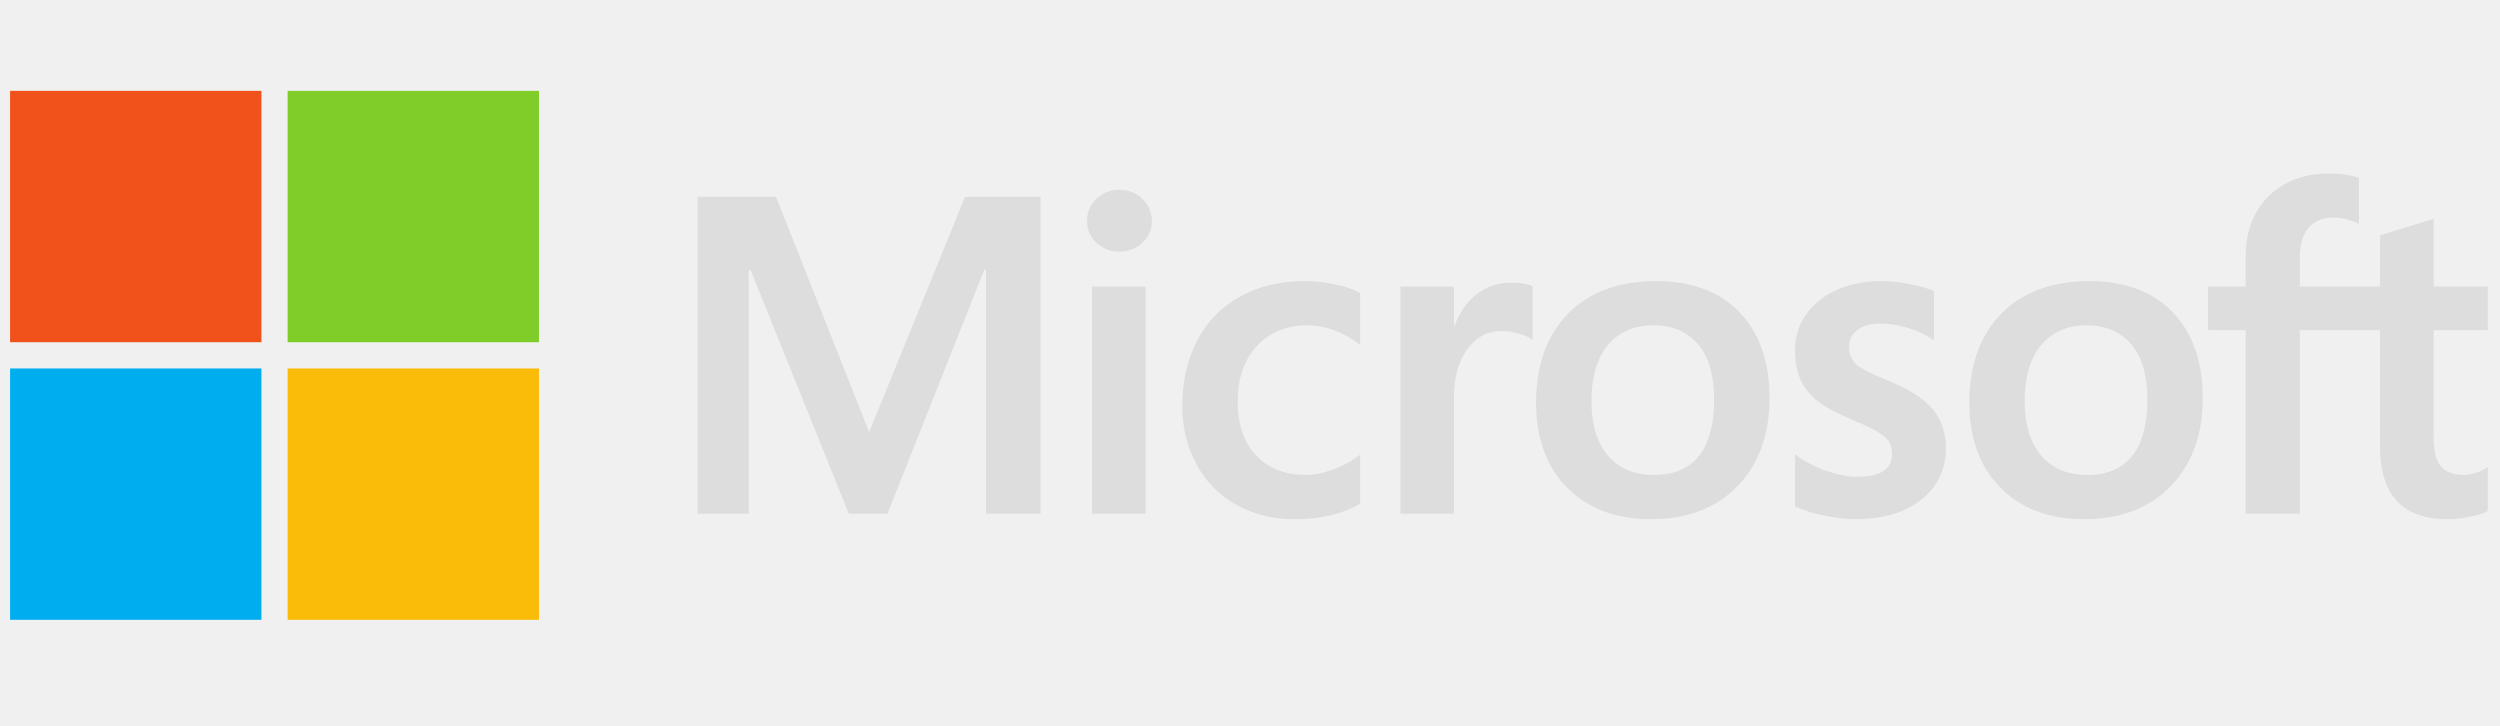
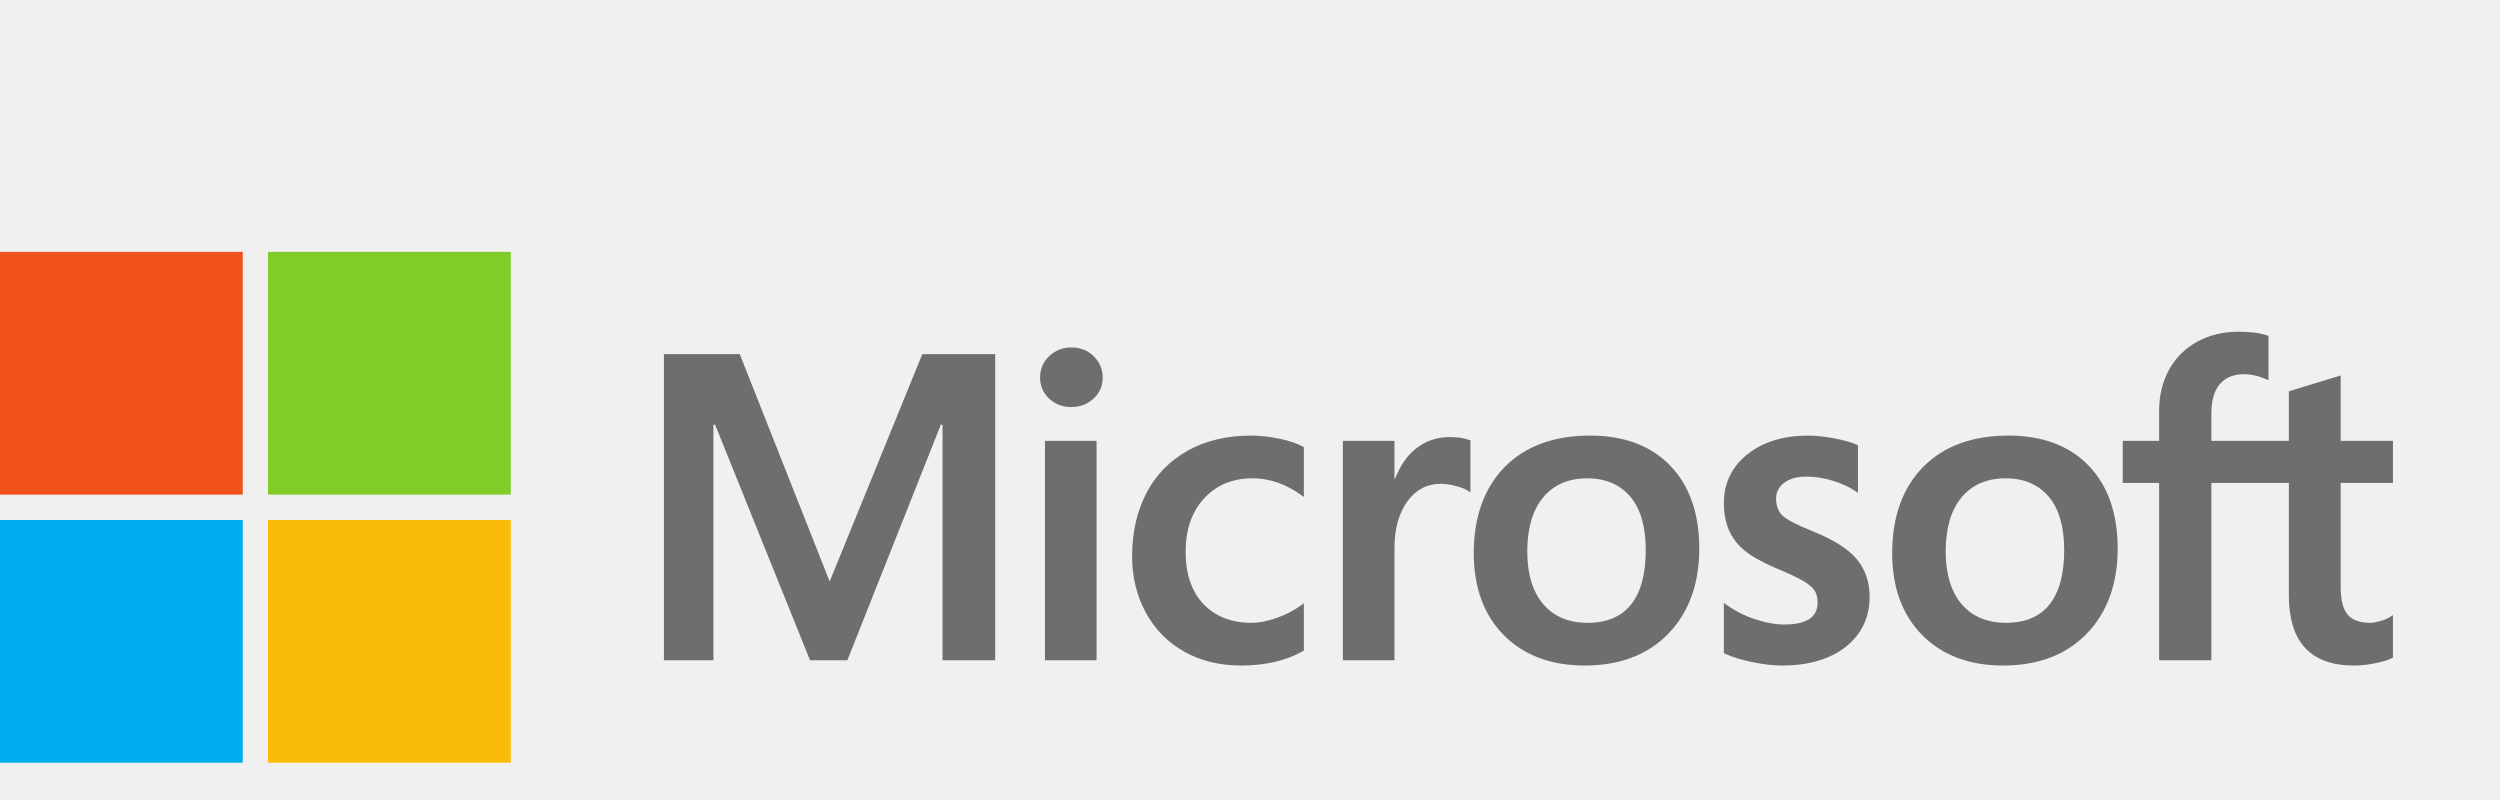
- <svg xmlns="http://www.w3.org/2000/svg" width="124" height="36" viewBox="0 0 124 36" fill="none">
-   <g clip-path="url(#clip0_39_3905)">
-     <path d="M123.393 16.375V14.214H120.71V10.854L120.619 10.882L118.098 11.653L118.049 11.668V14.214H114.07V12.796C114.07 12.136 114.218 11.63 114.509 11.293C114.798 10.96 115.211 10.791 115.738 10.791C116.117 10.791 116.51 10.88 116.904 11.056L117.003 11.101V8.824L116.957 8.807C116.588 8.675 116.087 8.608 115.466 8.608C114.683 8.608 113.972 8.779 113.352 9.116C112.731 9.454 112.243 9.937 111.901 10.551C111.56 11.164 111.387 11.871 111.387 12.655V14.214H109.518V16.375H111.387V25.48H114.07V16.375H118.049V22.162C118.049 24.544 119.173 25.752 121.389 25.752C121.754 25.752 122.137 25.709 122.529 25.626C122.927 25.54 123.199 25.454 123.358 25.363L123.394 25.342V23.161L123.284 23.233C123.139 23.33 122.958 23.409 122.745 23.468C122.531 23.528 122.353 23.558 122.215 23.558C121.696 23.558 121.312 23.418 121.073 23.142C120.832 22.863 120.71 22.376 120.71 21.694V16.375H123.393ZM103.527 23.558C102.553 23.558 101.786 23.236 101.245 22.6C100.7 21.96 100.424 21.049 100.424 19.891C100.424 18.696 100.7 17.761 101.245 17.111C101.786 16.465 102.547 16.137 103.505 16.137C104.435 16.137 105.176 16.45 105.706 17.068C106.239 17.69 106.51 18.617 106.51 19.826C106.51 21.049 106.256 21.989 105.754 22.618C105.256 23.241 104.507 23.558 103.527 23.558V23.558ZM103.646 13.943C101.789 13.943 100.313 14.487 99.261 15.561C98.21 16.634 97.677 18.12 97.677 19.977C97.677 21.741 98.197 23.16 99.223 24.194C100.25 25.228 101.647 25.752 103.375 25.752C105.176 25.752 106.622 25.2 107.673 24.111C108.725 23.024 109.258 21.552 109.258 19.738C109.258 17.947 108.758 16.517 107.771 15.491C106.784 14.463 105.396 13.943 103.646 13.943V13.943ZM93.351 13.943C92.087 13.943 91.042 14.266 90.243 14.903C89.44 15.544 89.032 16.385 89.032 17.403C89.032 17.932 89.121 18.401 89.293 18.8C89.468 19.2 89.737 19.552 90.095 19.847C90.451 20.14 90.999 20.447 91.726 20.759C92.337 21.011 92.793 21.224 93.082 21.391C93.365 21.555 93.566 21.721 93.679 21.881C93.79 22.039 93.845 22.254 93.845 22.52C93.845 23.277 93.279 23.645 92.112 23.645C91.68 23.645 91.186 23.555 90.646 23.377C90.109 23.201 89.602 22.945 89.144 22.615L89.032 22.535V25.118L89.073 25.137C89.453 25.313 89.931 25.46 90.495 25.577C91.058 25.693 91.57 25.752 92.014 25.752C93.386 25.752 94.49 25.427 95.296 24.786C96.107 24.141 96.518 23.28 96.518 22.227C96.518 21.468 96.296 20.817 95.86 20.292C95.427 19.771 94.675 19.292 93.627 18.87C92.792 18.534 92.257 18.256 92.036 18.043C91.823 17.836 91.715 17.544 91.715 17.175C91.715 16.847 91.849 16.584 92.122 16.372C92.398 16.158 92.782 16.05 93.264 16.05C93.711 16.05 94.168 16.12 94.623 16.259C95.078 16.397 95.477 16.582 95.81 16.809L95.92 16.884V14.434L95.878 14.416C95.57 14.284 95.165 14.171 94.672 14.08C94.182 13.989 93.738 13.943 93.351 13.943V13.943ZM82.039 23.558C81.065 23.558 80.297 23.236 79.756 22.6C79.212 21.96 78.936 21.049 78.936 19.891C78.936 18.696 79.212 17.761 79.757 17.111C80.298 16.465 81.058 16.137 82.017 16.137C82.947 16.137 83.687 16.45 84.218 17.068C84.751 17.69 85.022 18.617 85.022 19.826C85.022 21.049 84.767 21.989 84.266 22.618C83.767 23.241 83.018 23.558 82.039 23.558V23.558ZM82.158 13.943C80.3 13.943 78.824 14.487 77.773 15.561C76.721 16.634 76.188 18.12 76.188 19.977C76.188 21.742 76.709 23.16 77.735 24.194C78.761 25.228 80.158 25.752 81.886 25.752C83.687 25.752 85.133 25.2 86.185 24.111C87.236 23.024 87.769 21.552 87.769 19.738C87.769 17.947 87.269 16.517 86.283 15.491C85.296 14.463 83.908 13.943 82.158 13.943V13.943ZM72.115 16.165V14.214H69.465V25.48H72.115V19.717C72.115 18.737 72.338 17.932 72.776 17.324C73.209 16.723 73.786 16.419 74.49 16.419C74.729 16.419 74.997 16.458 75.287 16.536C75.574 16.613 75.782 16.697 75.905 16.786L76.016 16.867V14.195L75.973 14.176C75.727 14.072 75.377 14.019 74.936 14.019C74.27 14.019 73.674 14.233 73.163 14.654C72.715 15.024 72.391 15.532 72.144 16.165H72.115ZM64.72 13.943C63.504 13.943 62.419 14.203 61.497 14.717C60.573 15.232 59.858 15.968 59.371 16.903C58.887 17.836 58.641 18.925 58.641 20.141C58.641 21.205 58.88 22.182 59.351 23.043C59.822 23.905 60.489 24.58 61.334 25.048C62.177 25.515 63.152 25.752 64.231 25.752C65.491 25.752 66.566 25.5 67.428 25.004L67.463 24.984V22.556L67.352 22.637C66.961 22.922 66.525 23.149 66.055 23.312C65.587 23.476 65.159 23.558 64.785 23.558C63.745 23.558 62.91 23.233 62.304 22.592C61.697 21.949 61.389 21.047 61.389 19.912C61.389 18.77 61.71 17.845 62.343 17.163C62.974 16.482 63.81 16.137 64.829 16.137C65.7 16.137 66.549 16.432 67.352 17.014L67.463 17.095V14.537L67.427 14.516C67.125 14.347 66.713 14.208 66.201 14.102C65.691 13.996 65.193 13.943 64.72 13.943V13.943ZM56.816 14.214H54.166V25.48H56.816V14.214V14.214ZM55.518 9.415C55.082 9.415 54.702 9.563 54.389 9.858C54.075 10.153 53.916 10.524 53.916 10.963C53.916 11.394 54.073 11.759 54.384 12.046C54.693 12.332 55.075 12.478 55.518 12.478C55.962 12.478 56.345 12.332 56.657 12.047C56.972 11.759 57.132 11.394 57.132 10.963C57.132 10.54 56.976 10.172 56.67 9.869C56.365 9.568 55.977 9.415 55.518 9.415ZM48.906 13.383V25.48H51.611V9.76H47.867L43.109 21.436L38.492 9.76H34.597V25.48H37.138V13.382H37.225L42.101 25.48H44.019L48.819 13.383H48.906V13.383Z" fill="#DDDDDD" />
-     <path d="M12.967 16.974H0.5V4.507H12.967V16.974Z" fill="#F1511B" />
-     <path d="M26.732 16.974H14.266V4.507H26.732V16.974Z" fill="#80CC28" />
-     <path d="M12.966 30.743H0.5V18.276H12.966V30.743Z" fill="#00ADEF" />
-     <path d="M26.732 30.743H14.266V18.276H26.732V30.743Z" fill="#FBBC09" />
-   </g>
-   <defs>
-     <clipPath id="clip0_39_3905">
-       <rect width="123" height="36" fill="white" transform="translate(0.5)" />
-     </clipPath>
-   </defs>
+ <svg xmlns="http://www.w3.org/2000/svg" width="400" height="128" viewBox="0 0 1080 128">
+   <path d="M1033.746 99.838v-18.18h-22.576V53.395l-.76.234-21.205 6.488-.418.127v21.415h-33.469v-11.93c0-5.555 1.242-9.806 3.69-12.641 2.431-2.801 5.908-4.225 10.343-4.225 3.188 0 6.489.751 9.811 2.232l.833.372V36.321l-.392-.144c-3.099-1.114-7.314-1.675-12.539-1.675-6.585 0-12.568 1.433-17.786 4.273-5.221 2.844-9.328 6.904-12.205 12.066-2.867 5.156-4.322 11.111-4.322 17.701v13.116h-15.72v18.18h15.72v76.589h22.567V99.838h33.469v48.671c0 20.045 9.455 30.203 28.102 30.203 3.064 0 6.289-.359 9.582-1.062 3.352-.722 5.635-1.443 6.979-2.213l.297-.176v-18.348l-.918.607c-1.225.816-2.75 1.483-4.538 1.979-1.796.505-3.296.758-4.458.758-4.368 0-7.6-1.177-9.605-3.5-2.028-2.344-3.057-6.443-3.057-12.177V99.838h22.575zM866.635 160.26c-8.191 0-14.649-2.716-19.2-8.066-4.579-5.377-6.899-13.043-6.899-22.783 0-10.049 2.32-17.914 6.901-23.386 4.554-5.436 10.95-8.195 19.014-8.195 7.825 0 14.054 2.635 18.516 7.836 4.484 5.228 6.76 13.03 6.76 23.196 0 10.291-2.14 18.196-6.36 23.484-4.191 5.248-10.493 7.914-18.732 7.914m1.003-80.885c-15.627 0-28.039 4.579-36.889 13.61-8.844 9.032-13.328 21.531-13.328 37.153 0 14.838 4.377 26.773 13.011 35.468 8.634 8.698 20.384 13.104 34.921 13.104 15.148 0 27.313-4.643 36.159-13.799 8.845-9.146 13.326-21.527 13.326-36.784 0-15.07-4.205-27.094-12.502-35.731-8.301-8.641-19.977-13.021-34.698-13.021m-86.602 0c-10.63 0-19.423 2.719-26.14 8.08-6.758 5.393-10.186 12.466-10.186 21.025 0 4.449.74 8.401 2.196 11.753 1.465 3.363 3.732 6.324 6.744 8.809 2.989 2.465 7.603 5.047 13.717 7.674 5.14 2.115 8.973 3.904 11.408 5.314 2.38 1.382 4.069 2.771 5.023 4.124.927 1.324 1.397 3.136 1.397 5.372 0 6.367-4.768 9.465-14.579 9.465-3.639 0-7.79-.76-12.337-2.258a46.347 46.347 0 0 1-12.634-6.406l-.937-.672v21.727l.344.16c3.193 1.474 7.219 2.717 11.964 3.695 4.736.979 9.039 1.477 12.777 1.477 11.535 0 20.824-2.732 27.602-8.125 6.821-5.43 10.278-12.67 10.278-21.525 0-6.388-1.861-11.866-5.529-16.284-3.643-4.382-9.966-8.405-18.785-11.961-7.026-2.82-11.527-5.161-13.384-6.958-1.79-1.736-2.699-4.191-2.699-7.3 0-2.756 1.122-4.964 3.425-6.752 2.321-1.797 5.552-2.711 9.604-2.711 3.76 0 7.607.594 11.433 1.758 3.823 1.164 7.181 2.723 9.984 4.63l.922.63v-20.61l-.354-.152c-2.586-1.109-5.996-2.058-10.138-2.828-4.123-.765-7.863-1.151-11.116-1.151m-95.157 80.885c-8.189 0-14.649-2.716-19.199-8.066-4.58-5.377-6.896-13.041-6.896-22.783 0-10.049 2.319-17.914 6.901-23.386 4.55-5.436 10.945-8.195 19.013-8.195 7.822 0 14.051 2.635 18.514 7.836 4.485 5.228 6.76 13.03 6.76 23.196 0 10.291-2.141 18.196-6.361 23.484-4.191 5.248-10.49 7.914-18.732 7.914m1.006-80.885c-15.631 0-28.044 4.579-36.889 13.61-8.844 9.032-13.331 21.531-13.331 37.153 0 14.844 4.38 26.773 13.014 35.468 8.634 8.698 20.383 13.104 34.92 13.104 15.146 0 27.314-4.643 36.16-13.799 8.843-9.146 13.326-21.527 13.326-36.784 0-15.07-4.206-27.094-12.505-35.731-8.303-8.641-19.977-13.021-34.695-13.021M602.409 98.07V81.658h-22.292v94.767h22.292v-48.477c0-8.243 1.869-15.015 5.557-20.13 3.641-5.054 8.493-7.615 14.417-7.615 2.008 0 4.262.331 6.703.986 2.416.651 4.166 1.358 5.198 2.102l.937.679V81.496l-.361-.155c-2.076-.882-5.013-1.327-8.729-1.327-5.602 0-10.615 1.8-14.909 5.344-3.769 3.115-6.493 7.386-8.576 12.712h-.237zm-62.213-18.695c-10.227 0-19.349 2.193-27.108 6.516-7.775 4.333-13.788 10.519-17.879 18.385-4.073 7.847-6.141 17.013-6.141 27.235 0 8.954 2.005 17.171 5.968 24.413 3.965 7.254 9.577 12.929 16.681 16.865 7.094 3.931 15.293 5.924 24.371 5.924 10.594 0 19.639-2.118 26.891-6.295l.293-.168v-20.423l-.937.684c-3.285 2.393-6.956 4.303-10.906 5.679-3.94 1.375-7.532 2.07-10.682 2.07-8.747 0-15.769-2.737-20.866-8.133-5.108-5.403-7.698-12.99-7.698-22.537 0-9.607 2.701-17.389 8.024-23.131 5.307-5.725 12.342-8.629 20.908-8.629 7.327 0 14.467 2.481 21.222 7.381l.935.679V84.371l-.302-.17c-2.542-1.423-6.009-2.598-10.313-3.489-4.286-.889-8.478-1.337-12.461-1.337m-66.481 2.284h-22.292v94.766h22.292V81.659zm-10.918-40.371c-3.669 0-6.869 1.249-9.498 3.724-2.64 2.482-3.979 5.607-3.979 9.295 0 3.63 1.323 6.698 3.938 9.114 2.598 2.409 5.808 3.63 9.54 3.63 3.731 0 6.953-1.221 9.582-3.626 2.646-2.42 3.988-5.487 3.988-9.118 0-3.559-1.306-6.652-3.879-9.195-2.571-2.538-5.833-3.824-9.692-3.824m-55.62 33.379v101.758h22.75V44.189H398.44l-40.022 98.221-38.839-98.221H286.81v132.235h21.379V74.657h.734l41.013 101.768h16.134l40.373-101.758h.734z" fill="#706d6e" />
+   <path d="M104.868 104.868H0V0h104.868v104.868z" fill="#f1511b" />
+   <path d="M220.654 104.868H115.788V0h104.866v104.868z" fill="#80cc28" />
+   <path d="M104.865 220.695H0V115.828h104.865v104.867z" fill="#00adef" />
+   <path d="M220.654 220.695H115.788V115.828h104.866v104.867z" fill="#fbbc09" />
</svg>
